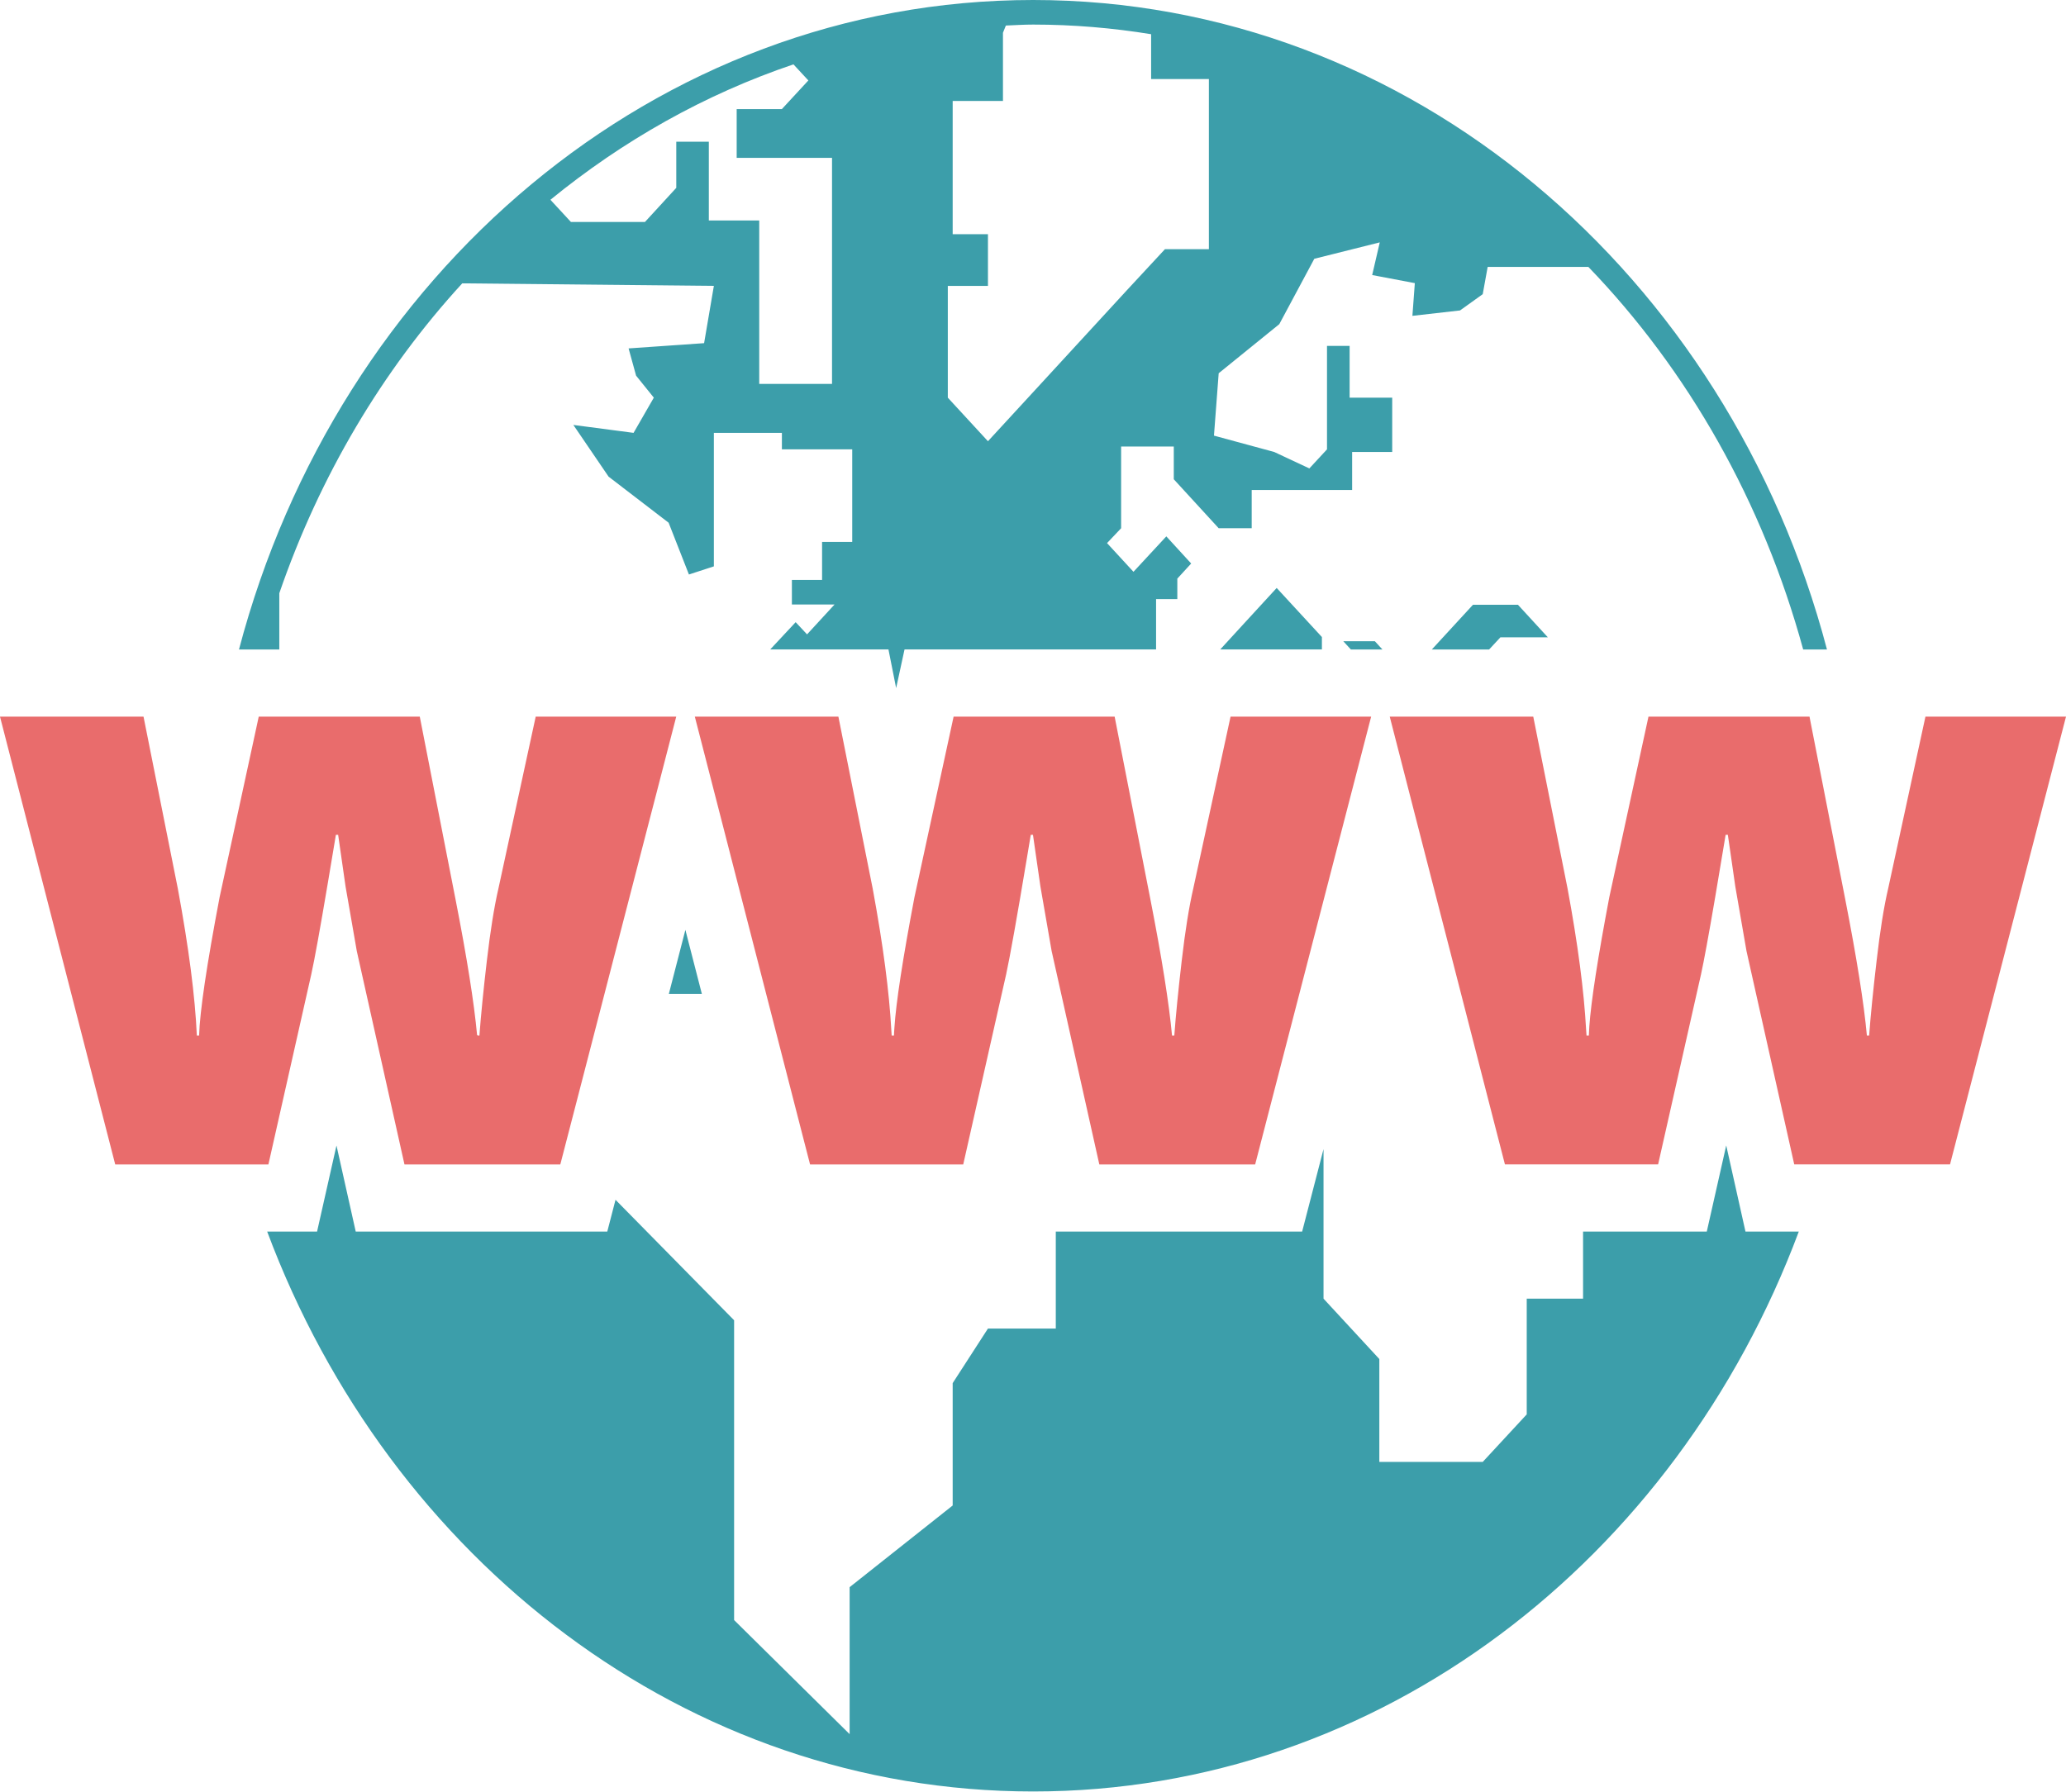
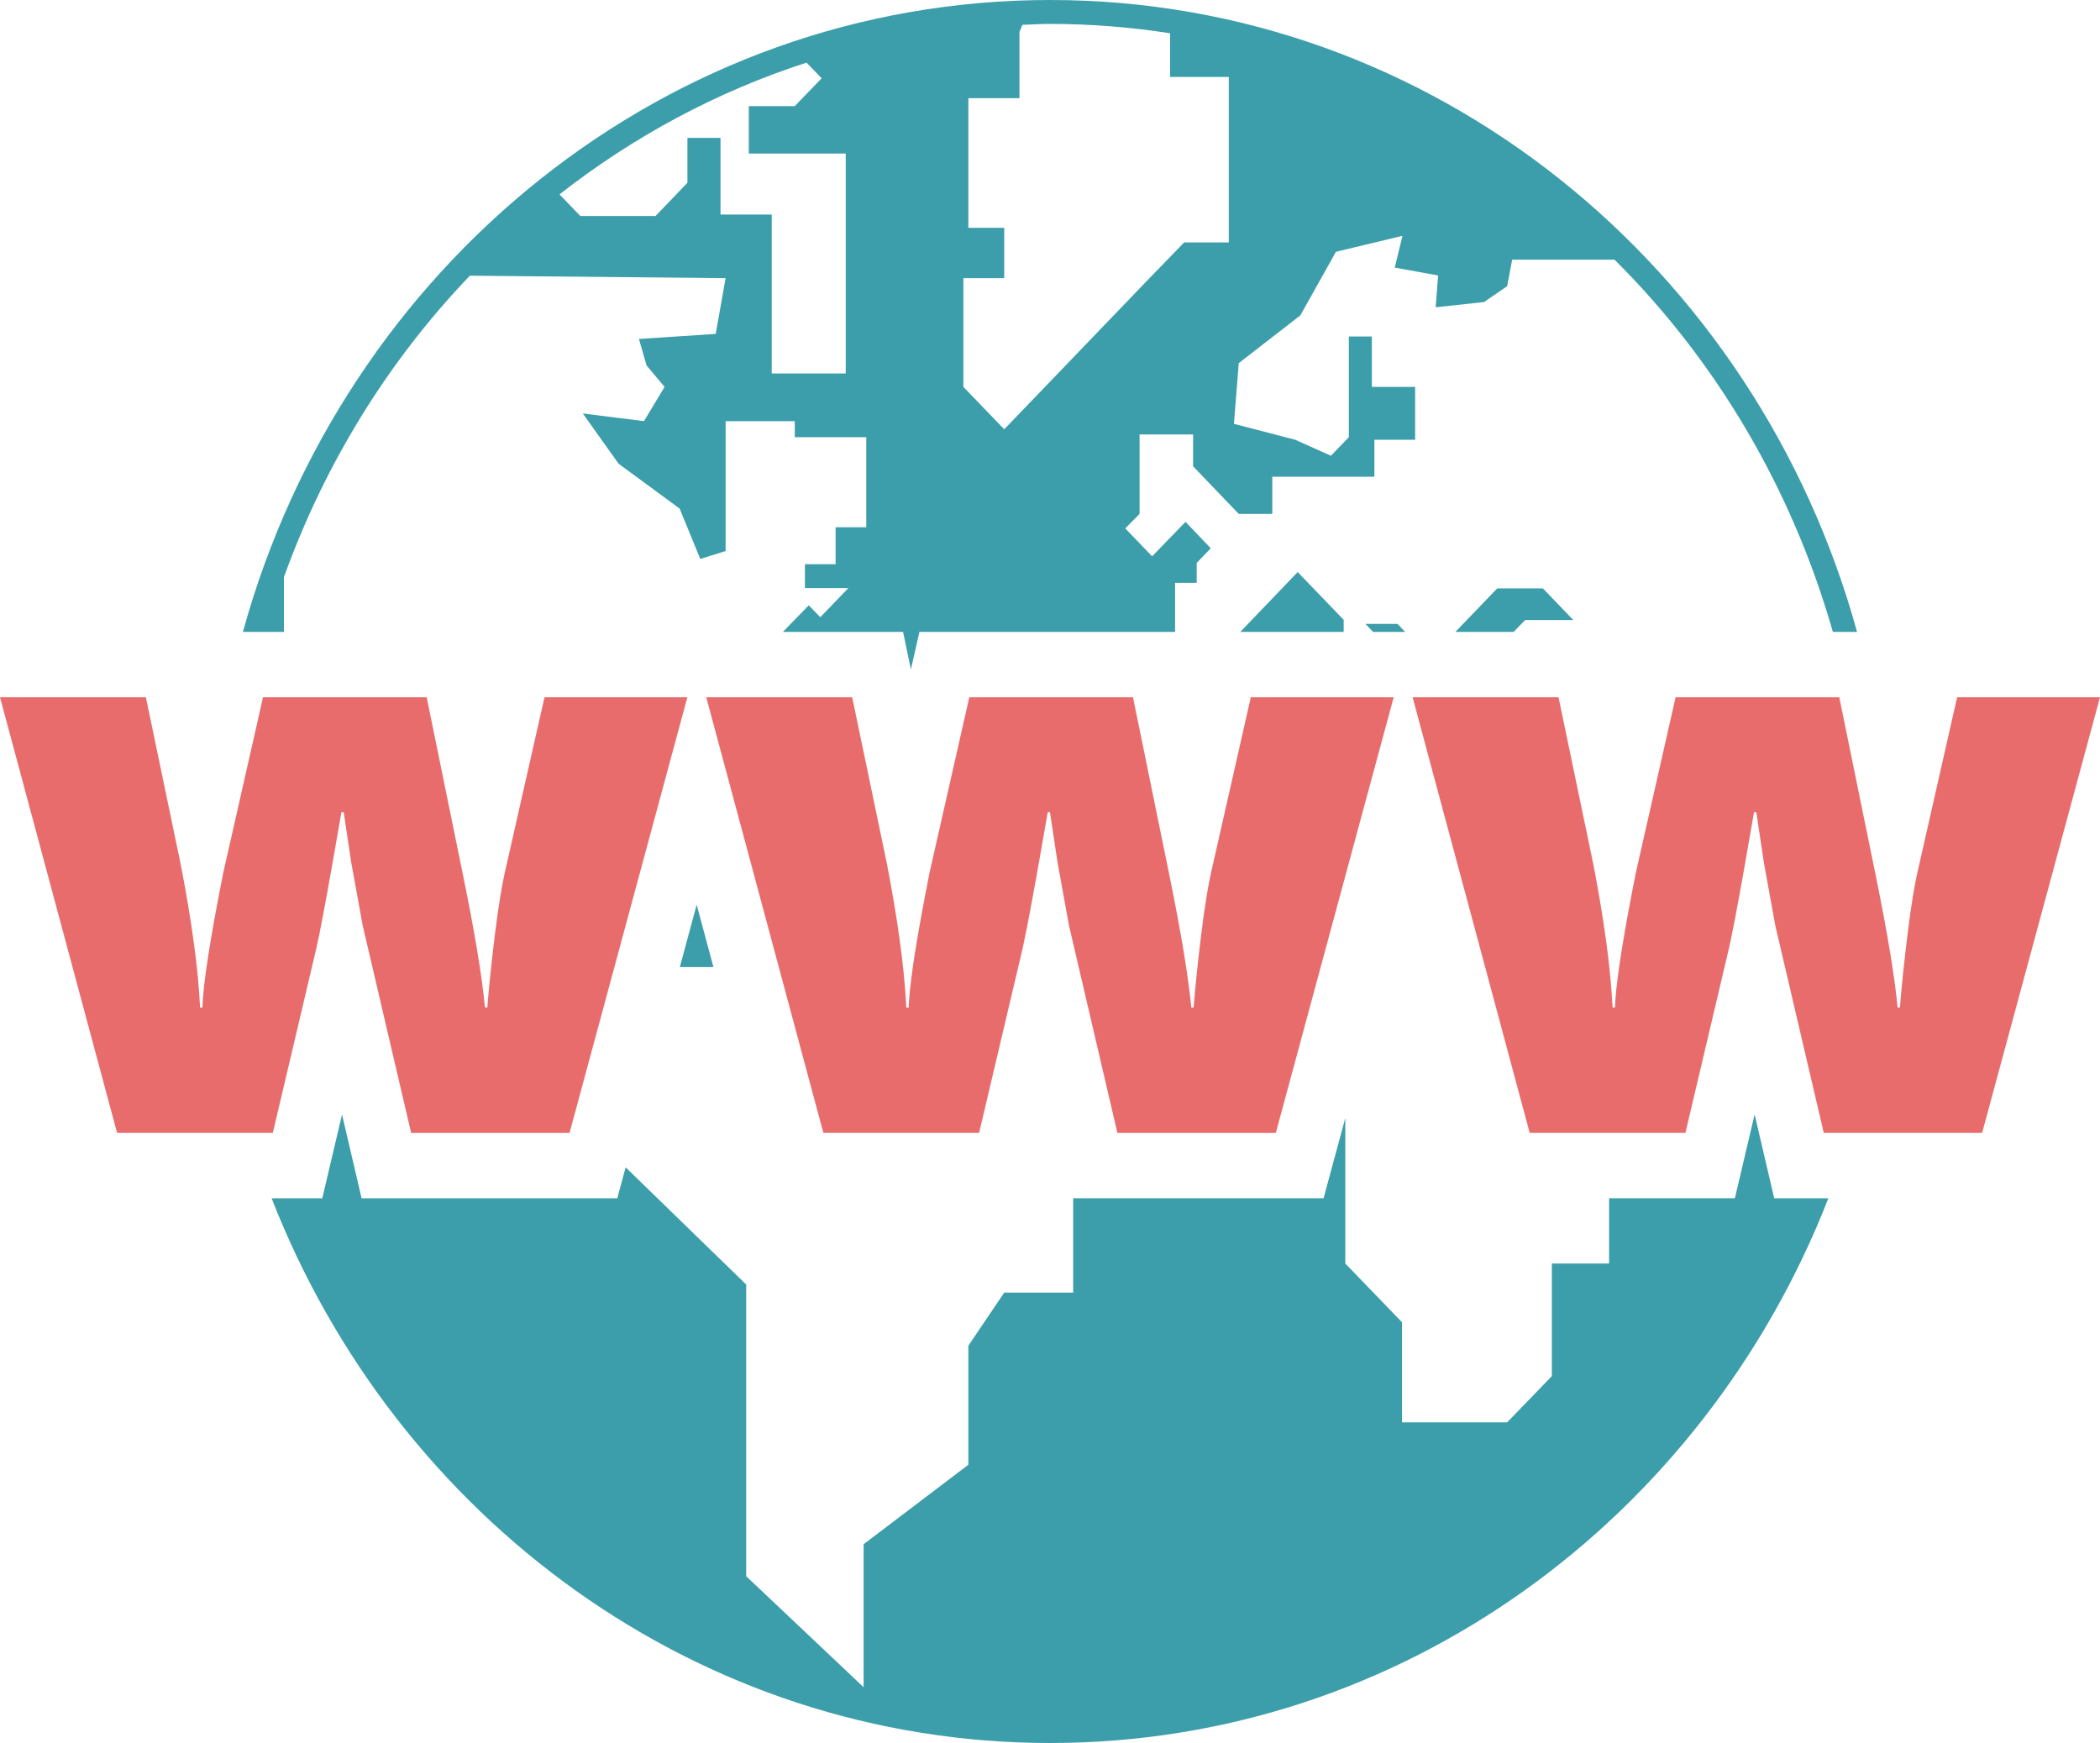
- <svg xmlns="http://www.w3.org/2000/svg" width="98" height="85" viewBox="0 0 98 85" fill="none">
-   <path d="M31.727 47.156L32.511 44.12L33.292 47.156H31.727ZM65.216 30.424H63.718L64.078 30.816H65.575L65.216 30.424ZM62.704 30.816V30.225L60.559 27.897L58.954 29.644L57.881 30.815H62.049H62.704V30.816ZM70.636 30.816L71.172 30.238H73.421L72.003 28.694H69.87L67.918 30.816H68.917H70.636ZM13.248 30.816H11.336C16.024 13.031 31.091 0 49.007 0C66.909 0 81.977 13.032 86.662 30.816H85.533C83.623 23.819 80.08 17.578 75.344 12.664H70.567L70.333 13.957L69.257 14.729L66.997 14.986L67.112 13.434L65.089 13.05L65.449 11.5L62.344 12.278L60.683 15.38L57.808 17.71L57.584 20.669L60.442 21.445L62.109 22.225L62.946 21.32V16.411H64.019V18.868H66.039V21.444H64.138V23.249H59.374V25.063H57.808L55.678 22.739V21.187H53.18V23.776V25.063L52.512 25.768L53.766 27.13L55.324 25.449L56.503 26.737L55.846 27.453V28.424H54.838V30.815H42.906L42.508 32.648L42.144 30.815H36.534L37.742 29.52L38.282 30.099L39.587 28.681H37.563V27.515H38.995V25.712H40.425V21.32H37.089V20.538H33.862V26.872L32.679 27.258L31.716 24.801L28.868 22.615L27.197 20.162L30.053 20.538L31.014 18.867L30.173 17.824L29.817 16.531L33.399 16.282L33.862 13.564L21.927 13.444C18.138 17.577 15.165 22.581 13.249 28.146V30.816H13.248ZM44.959 18.868L46.863 20.935L49.123 18.48L53.461 13.762L55.26 11.822H57.343V7.108V3.751H54.603V1.623C52.777 1.326 50.906 1.166 49.007 1.166C48.561 1.166 48.134 1.195 47.713 1.212L47.575 1.554V4.789H45.19V11.111H45.548H46.863V13.565H44.959V18.868V18.868ZM26.109 9.479L27.081 10.531H30.594L32.079 8.913V6.724H33.623V10.461H36.014V18.214H39.467V7.489H37.928H34.944V5.176H37.088L38.344 3.817L37.637 3.054C33.43 4.475 29.543 6.673 26.109 9.479ZM81.883 54.347L80.961 58.434H75.092V61.617H72.42V67.108L70.334 69.362H65.428V64.482L62.781 61.617V54.521L61.767 58.434H50.081V63.036H46.863L45.19 65.625V71.431L40.302 75.306V82.28L34.822 76.867V62.642L29.197 56.926L28.806 58.435H16.874L15.961 54.351L15.04 58.435H12.674C18.491 74.004 32.552 85 49.007 85C65.451 85 79.51 74.004 85.325 58.435H82.796L81.883 54.347Z" fill="#3C9EAA" />
-   <path d="M31.151 37.586L32.077 34.003H29.43H28.906H25.411L23.642 42.16C23.443 43.021 23.259 44.165 23.094 45.582C22.928 47.001 22.811 48.186 22.741 49.136H22.668C22.657 49.127 22.643 49.117 22.63 49.107C22.488 47.571 22.148 45.43 21.61 42.683L19.912 34.003H12.273L11.978 35.367L10.416 42.573C9.804 45.797 9.479 47.986 9.444 49.136H9.337C9.255 47.285 8.954 44.961 8.435 42.16L6.808 34.003H0L5.465 55.248H12.732L14.765 46.231C14.92 45.534 15.182 44.083 15.552 41.888C15.669 41.199 15.795 40.444 15.933 39.61H16.04L16.392 42.066L16.602 43.269L16.924 45.124L19.186 55.249H26.578L27.35 52.272L30.749 39.133L31.151 37.586Z" fill="#E96C6C" />
-   <path d="M63.711 39.131L65.04 34.003H62.39H62.365H58.371L56.602 42.16C56.403 43.021 56.219 44.164 56.055 45.581C55.89 47 55.773 48.185 55.703 49.135H55.595C55.453 47.596 55.111 45.446 54.571 42.683L52.873 34.003H49.794H45.234L43.376 42.573C42.821 45.498 42.503 47.56 42.425 48.779C42.417 48.903 42.407 49.029 42.405 49.136H42.296C42.292 49.052 42.283 48.955 42.279 48.87C42.181 47.061 41.89 44.835 41.396 42.16L39.769 34.003H35.608H32.959L34.28 39.135L34.584 40.317L34.687 40.72L38.123 54.078L38.425 55.248H39.641H40.114H45.691L47.726 46.231C47.904 45.416 48.233 43.571 48.712 40.704C48.769 40.354 48.829 39.993 48.894 39.61H48.999L49.156 40.704L49.353 42.067L49.884 45.124L52.146 55.249H59.538L63.368 40.455L63.711 39.131Z" fill="#E96C6C" />
-   <path d="M91.333 34.002L89.564 42.16C89.363 43.02 89.179 44.164 89.017 45.581C88.85 47 88.733 48.185 88.662 49.135H88.555C88.414 47.595 88.071 45.446 87.531 42.682L85.885 34.269L85.834 34.002H78.195L76.336 42.572C75.793 45.434 75.477 47.475 75.389 48.703C75.377 48.857 75.37 49.006 75.366 49.135H75.257C75.253 49.04 75.243 48.923 75.235 48.826C75.136 47.027 74.849 44.813 74.357 42.16L73.848 39.605L72.73 34.002H68.571H65.922L67.24 39.135L68.908 45.608L70.554 52.017L71.386 55.247H78.652L80.687 46.23C80.823 45.614 81.047 44.396 81.353 42.605C81.501 41.739 81.665 40.75 81.855 39.609H81.96L82.22 41.41L82.314 42.065L82.844 45.122L85.109 55.247H92.499L98 34.002H91.333V34.002Z" fill="#E96C6C" />
+ <svg xmlns="http://www.w3.org/2000/svg" width="100" height="83" viewBox="0 0 100 83" fill="none">
+   <path d="M32.374 46.046L33.175 43.082L33.972 46.046H32.374ZM66.547 29.709H65.019L65.386 30.091H66.913L66.547 29.709ZM63.984 30.091V29.514L61.794 27.241L60.158 28.947L59.062 30.09H63.316H63.984V30.091ZM72.078 30.091L72.625 29.526H74.919L73.472 28.019H71.296L69.304 30.091H70.324H72.078ZM13.519 30.091H11.567C16.351 12.725 31.726 0 50.007 0C68.275 0 83.65 12.725 88.431 30.091H87.279C85.329 23.259 81.714 17.165 76.882 12.366H72.007L71.769 13.629L70.671 14.382L68.365 14.633L68.482 13.118L66.417 12.743L66.784 11.23L63.617 11.989L61.921 15.018L58.988 17.293L58.759 20.183L61.675 20.94L63.377 21.702L64.23 20.819V16.025H65.326V18.424H67.387V20.94H65.447V22.702H60.586V24.473H58.988L56.814 22.204V20.689H54.265V23.217V24.473L53.584 25.162L54.863 26.491L56.453 24.85L57.656 26.108L56.986 26.807V27.755H55.957V30.09H43.782L43.375 31.88L43.004 30.09H37.28L38.512 28.825L39.063 29.39L40.395 28.006H38.33V26.868H39.791V25.107H41.25V20.818H37.846V20.055H34.553V26.24L33.346 26.617L32.364 24.218L29.457 22.082L27.752 19.688L30.666 20.054L31.647 18.423L30.789 17.404L30.426 16.142L34.081 15.899L34.553 13.245L22.375 13.128C18.508 17.163 15.475 22.05 13.52 27.484V30.091H13.519ZM45.876 18.424L47.82 20.442L50.126 18.045L54.552 13.438L56.388 11.544H58.513V6.941V3.663H55.718V1.584C53.855 1.295 51.944 1.139 50.007 1.139C49.552 1.139 49.116 1.167 48.687 1.183L48.546 1.518V4.676H46.112V10.849H46.478H47.82V13.246H45.876V18.424V18.424ZM26.642 9.256L27.634 10.284H31.218L32.734 8.703V6.566H34.31V10.215H36.749V17.785H40.273V7.313H38.703H35.657V5.054H37.845L39.126 3.727L38.406 2.982C34.112 4.37 30.146 6.516 26.642 9.256ZM83.554 53.068L82.613 57.059H76.624V60.167H73.898V65.529L71.769 67.73H66.763V62.965L64.062 60.167V53.238L63.027 57.059H51.103V61.553H47.82L46.113 64.081V69.75L41.125 73.534V80.344L35.533 75.058V61.168L29.793 55.587L29.394 57.06H17.218L16.287 53.072L15.347 57.06H12.933C18.869 72.263 33.217 83 50.007 83C66.787 83 81.133 72.263 87.066 57.06H84.486L83.554 53.068Z" fill="#3C9EAA" />
+   <path d="M31.786 36.701L32.732 33.203H30.031H29.496H25.929L24.125 41.169C23.921 42.009 23.734 43.126 23.566 44.509C23.396 45.895 23.277 47.052 23.205 47.98H23.131C23.119 47.971 23.105 47.962 23.092 47.951C22.947 46.452 22.599 44.361 22.05 41.679L20.318 33.203H12.523L12.223 34.535L10.629 41.571C10.004 44.72 9.672 46.857 9.637 47.98H9.527C9.444 46.172 9.137 43.904 8.607 41.169L6.947 33.203H0L5.576 53.948H12.992L15.066 45.144C15.225 44.463 15.492 43.046 15.869 40.902C15.988 40.23 16.117 39.492 16.258 38.678H16.367L16.726 41.077L16.941 42.251L17.269 44.062L19.578 53.949H27.121L27.908 51.042L31.377 38.212L31.786 36.701Z" fill="#E96C6C" />
+   <path d="M65.011 38.21L66.367 33.203H63.663H63.638H59.562L57.757 41.168C57.554 42.008 57.367 43.125 57.199 44.509C57.03 45.894 56.911 47.051 56.839 47.979H56.73C56.585 46.476 56.236 44.377 55.685 41.678L53.952 33.203H50.81H46.157L44.261 41.571C43.694 44.428 43.37 46.441 43.29 47.631C43.282 47.752 43.273 47.876 43.27 47.98H43.159C43.155 47.898 43.145 47.803 43.142 47.72C43.042 45.954 42.745 43.78 42.241 41.168L40.581 33.203H36.335H33.631L34.979 38.215L35.289 39.368L35.395 39.762L38.901 52.806L39.21 53.948H40.45H40.932H46.624L48.7 45.144C48.881 44.348 49.218 42.545 49.706 39.747C49.764 39.404 49.825 39.052 49.891 38.678H49.999L50.159 39.747L50.361 41.077L50.902 44.062L53.21 53.949H60.753L64.661 39.504L65.011 38.21Z" fill="#E96C6C" />
+   <path d="M93.197 33.202L91.392 41.167C91.187 42.008 90.999 43.125 90.833 44.508C90.663 45.894 90.544 47.051 90.472 47.979H90.363C90.218 46.475 89.869 44.376 89.318 41.678L87.638 33.463L87.585 33.202H79.791L77.894 41.571C77.34 44.365 77.017 46.358 76.927 47.558C76.916 47.707 76.908 47.853 76.904 47.979H76.793C76.789 47.886 76.779 47.772 76.771 47.677C76.669 45.92 76.376 43.759 75.875 41.167L75.355 38.673L74.215 33.202H69.971H67.267L68.613 38.214L70.314 44.535L71.994 50.793L72.843 53.947H80.258L82.334 45.143C82.473 44.541 82.701 43.352 83.014 41.602C83.164 40.756 83.332 39.791 83.525 38.677H83.633L83.898 40.435L83.994 41.075L84.535 44.06L86.846 53.947H94.387L100 33.202H93.197V33.202Z" fill="#E96C6C" />
</svg>
